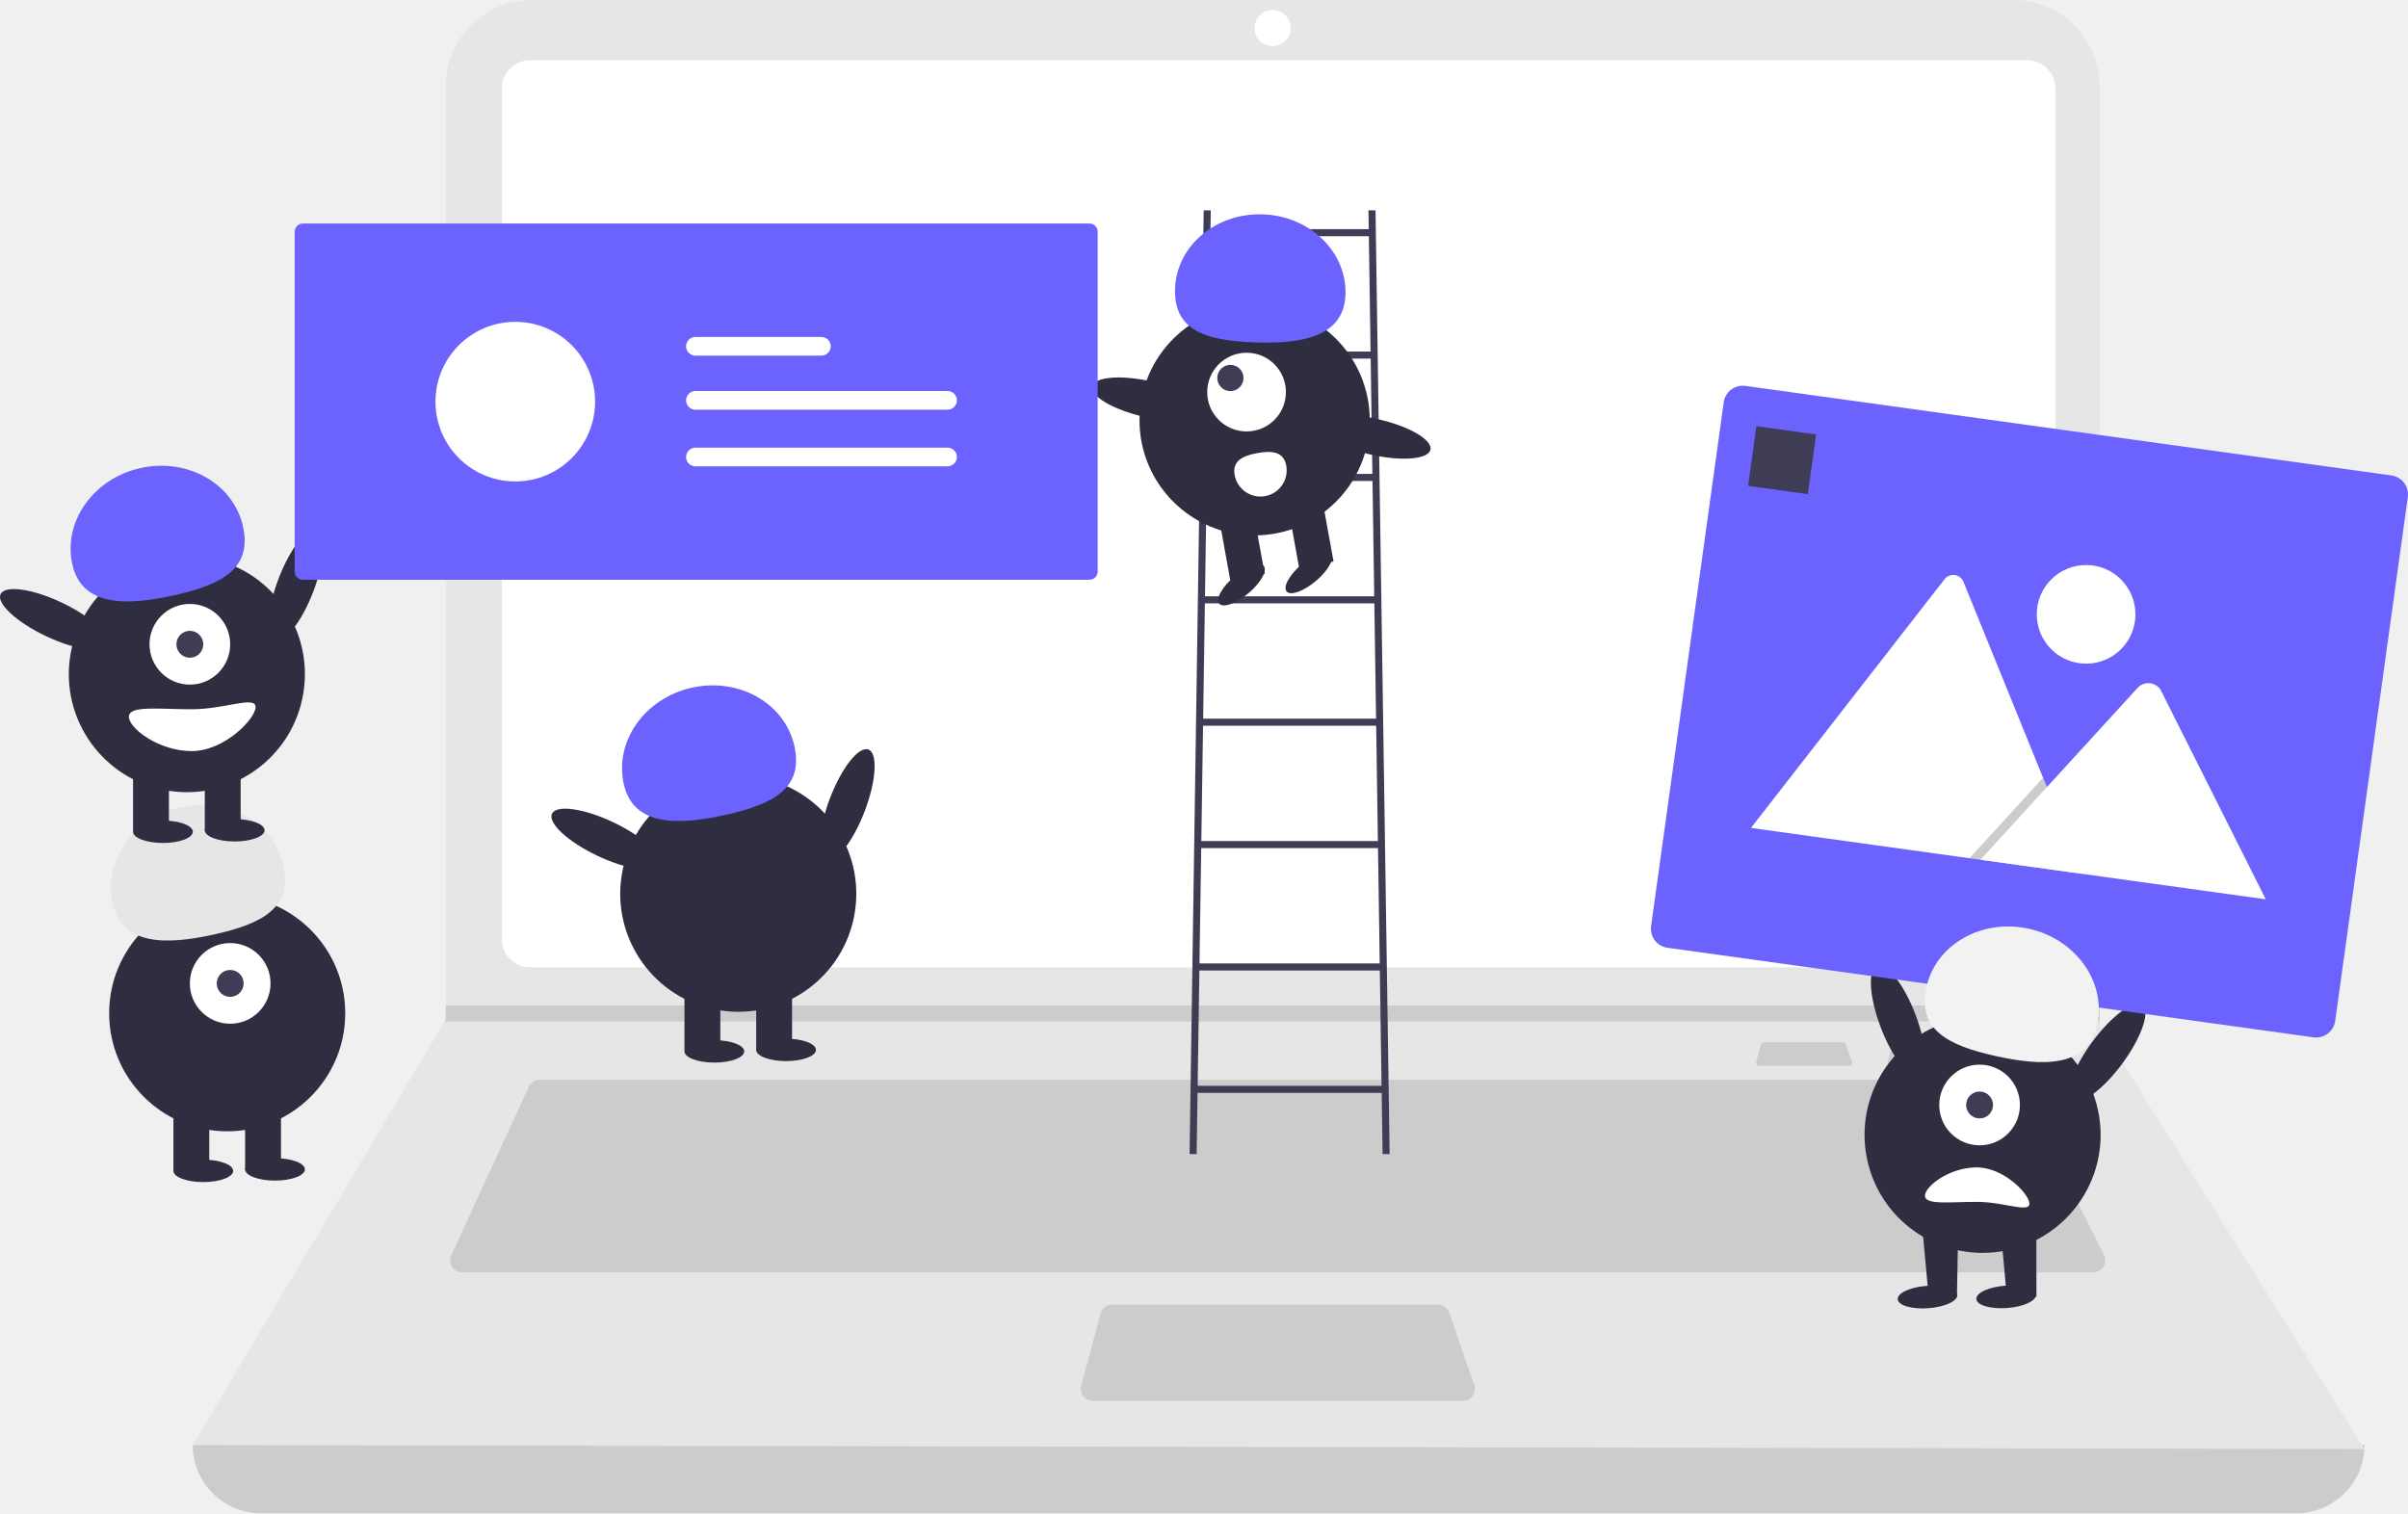
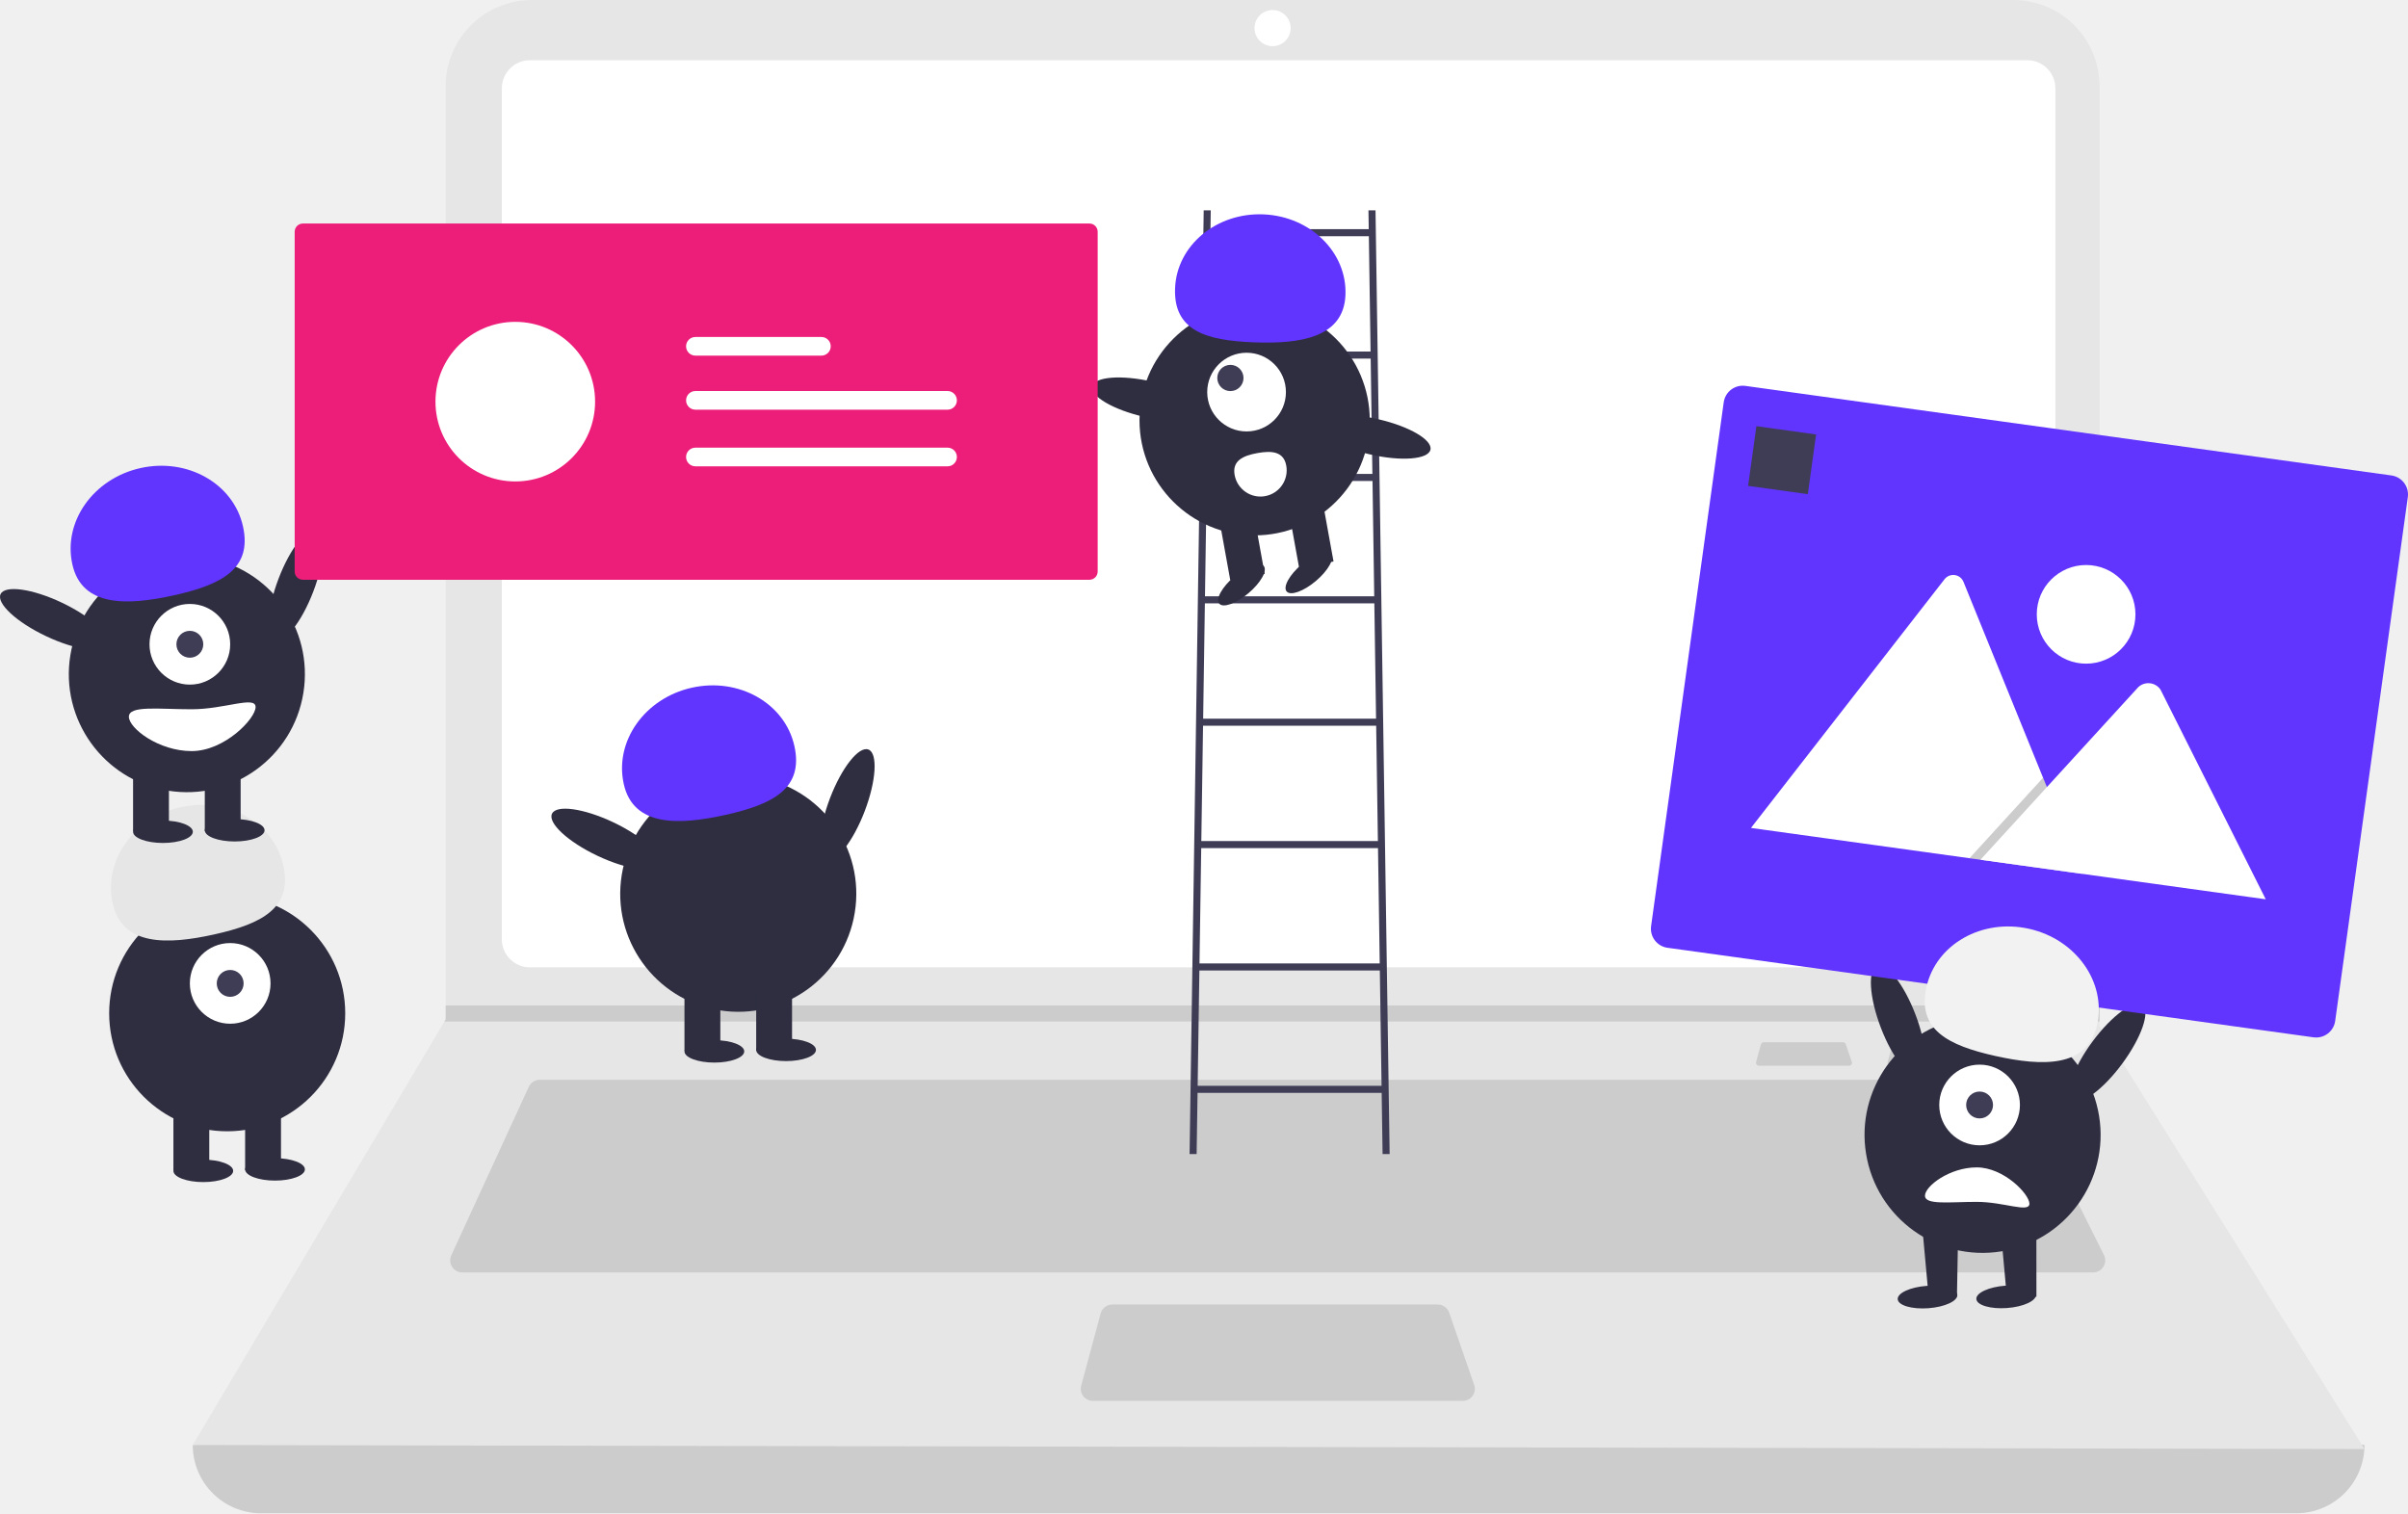
<svg xmlns="http://www.w3.org/2000/svg" id="f241e7b9-92bc-4a39-8e1f-dd6f59c49ece" data-name="Layer 1" width="878.64" height="552.215" viewBox="0 0 878.64 552.215">
  <path d="M998.543,726.107H255.909a24.901,24.901,0,0,1-24.901-24.901v0q403.807-46.93,792.435,0v0A24.901,24.901,0,0,1,998.543,726.107Z" transform="translate(-160.6798 -173.8927)" fill="#ccc" />
  <path d="M1023.444,702.671,231.008,701.206l91.84-154.532.439-.732V205.37a31.475,31.475,0,0,1,31.478-31.478H895.292a31.475,31.475,0,0,1,31.478,31.478v342.915Z" transform="translate(-160.6798 -173.8927)" fill="#e6e6e6" />
  <path d="M354.048,195.864a10.265,10.265,0,0,0-10.253,10.253V516.647a10.265,10.265,0,0,0,10.253,10.253H900.404a10.266,10.266,0,0,0,10.253-10.253V206.117a10.265,10.265,0,0,0-10.253-10.253Z" transform="translate(-160.6798 -173.8927)" fill="#fff" />
  <path d="M357.639,567.913a4.406,4.406,0,0,0-3.992,2.558l-28.299,61.52a4.394,4.394,0,0,0,3.992,6.231H924.45a4.394,4.394,0,0,0,3.929-6.36l-30.76-61.52a4.372,4.372,0,0,0-3.929-2.429Z" transform="translate(-160.6798 -173.8927)" fill="#ccc" />
  <circle cx="464.349" cy="10.253" r="6.591" fill="#fff" />
  <path d="M566.534,649.94a4.401,4.401,0,0,0-4.243,3.251l-7.099,26.366a4.394,4.394,0,0,0,4.243,5.537H694.433a4.393,4.393,0,0,0,4.151-5.832l-9.126-26.366a4.397,4.397,0,0,0-4.153-2.957Z" transform="translate(-160.6798 -173.8927)" fill="#ccc" />
  <polygon points="766.09 366.922 766.09 372.782 162.169 372.782 162.623 372.049 162.623 366.922 766.09 366.922" fill="#ccc" />
  <path d="M852.227,554.237a1.072,1.072,0,0,0-1.033.792l-1.729,6.42a1.07,1.07,0,0,0,1.033,1.348H883.372a1.07,1.07,0,0,0,1.011-1.42l-2.222-6.42a1.071,1.071,0,0,0-1.011-.72Z" transform="translate(-160.6798 -173.8927)" fill="#ccc" />
  <path d="M804.227,554.237a1.072,1.072,0,0,0-1.033.792l-1.729,6.42a1.07,1.07,0,0,0,1.033,1.348H835.372a1.07,1.07,0,0,0,1.011-1.42l-2.222-6.42a1.071,1.071,0,0,0-1.011-.72Z" transform="translate(-160.6798 -173.8927)" fill="#ccc" />
  <path d="M665.161,595.032h2.576l-5.153-344.388h-2.576l.103,6.871H602.364l.103-6.871h-2.576l-5.153,344.388h2.576l.334-22.329h67.179Zm-3.714-248.2H601.028l.63-42.082h59.16Zm.039,2.576.63,42.082h-61.756l.63-42.082Zm.668,44.659.63,42.082H599.691l.63-42.082Zm.668,44.659.63,42.082H599.023l.63-42.082Zm.668,44.659.63,42.082H598.355l.63-42.082ZM660.15,260.091l.63,42.082H601.696l.63-42.082ZM597.687,570.126l.63-42.082h65.842l.63,42.082Z" transform="translate(-160.6798 -173.8927)" fill="#3f3d56" />
  <circle cx="457.794" cy="153.358" r="42.012" fill="#2f2e41" />
  <rect x="632.562" y="357.238" width="12.763" height="22.867" transform="translate(-216.1336 -54.17899) rotate(-10.26106)" fill="#2f2e41" />
  <rect x="607.444" y="361.785" width="12.763" height="22.867" transform="translate(-217.3453 -58.58065) rotate(-10.26106)" fill="#2f2e41" />
  <ellipse cx="613.672" cy="387.298" rx="10.636" ry="3.989" transform="translate(-265.6056 314.4538) rotate(-40.26106)" fill="#2f2e41" />
  <ellipse cx="638.267" cy="382.846" rx="10.636" ry="3.989" transform="translate(-256.9018 329.2941) rotate(-40.26106)" fill="#2f2e41" />
  <circle cx="454.853" cy="143.081" r="14.359" fill="#fff" />
  <circle cx="448.952" cy="137.934" r="4.786" fill="#3f3d56" />
-   <path d="M651.616,281.545c.632-15.554-12.773-28.728-29.941-29.425s-31.597,11.346-32.229,26.9,11.302,19.087,28.47,19.785S650.984,297.099,651.616,281.545Z" transform="translate(-160.6798 -173.8927)" fill="#6c63ff" />
+   <path d="M651.616,281.545c.632-15.554-12.773-28.728-29.941-29.425s-31.597,11.346-32.229,26.9,11.302,19.087,28.47,19.785S650.984,297.099,651.616,281.545Z" transform="translate(-160.6798 -173.8927)" fill="#6235ff" />
  <ellipse cx="579.682" cy="319.596" rx="6.594" ry="21.006" transform="translate(-22.02934 639.3272) rotate(-77.0899)" fill="#2f2e41" />
  <ellipse cx="662.15" cy="333.311" rx="6.594" ry="21.006" transform="translate(28.6462 730.3615) rotate(-77.0899)" fill="#2f2e41" />
  <path d="M630.013,343.807a9.572,9.572,0,1,1-18.835,3.429l-.003-.018c-.942-5.202,3.08-7.043,8.283-7.985S629.071,338.605,630.013,343.807Z" transform="translate(-160.6798 -173.8927)" fill="#fff" />
  <ellipse cx="469.866" cy="467.526" rx="21.534" ry="6.76" transform="translate(-295.2829 565.6119) rotate(-69.08217)" fill="#2f2e41" />
  <circle cx="430.059" cy="500.048" r="43.067" transform="translate(-293.1005 670.5622) rotate(-80.78252)" fill="#2f2e41" />
  <rect x="249.753" y="359.955" width="13.084" height="23.442" fill="#2f2e41" />
  <rect x="275.921" y="359.955" width="13.084" height="23.442" fill="#2f2e41" />
  <ellipse cx="260.656" cy="383.67" rx="10.903" ry="4.089" fill="#2f2e41" />
  <ellipse cx="286.824" cy="383.125" rx="10.903" ry="4.089" fill="#2f2e41" />
-   <path d="M388.282,459.997c-3.477-15.574,7.639-31.31,24.829-35.149s33.944,5.675,37.422,21.249-7.915,21.318-25.105,25.156S391.759,475.571,388.282,459.997Z" transform="translate(-160.6798 -173.8927)" fill="#6c63ff" />
+   <path d="M388.282,459.997c-3.477-15.574,7.639-31.31,24.829-35.149s33.944,5.675,37.422,21.249-7.915,21.318-25.105,25.156S391.759,475.571,388.282,459.997Z" transform="translate(-160.6798 -173.8927)" fill="#6235ff" />
  <ellipse cx="381.55" cy="480.065" rx="6.76" ry="21.534" transform="translate(-376.387 445.1919) rotate(-64.62574)" fill="#2f2e41" />
  <circle cx="82.901" cy="369.763" r="43.067" fill="#2f2e41" />
  <rect x="63.275" y="403.563" width="13.084" height="23.442" fill="#2f2e41" />
  <rect x="89.443" y="403.563" width="13.084" height="23.442" fill="#2f2e41" />
  <ellipse cx="74.178" cy="427.277" rx="10.903" ry="4.089" fill="#2f2e41" />
  <ellipse cx="100.346" cy="426.732" rx="10.903" ry="4.089" fill="#2f2e41" />
  <circle cx="83.991" cy="358.86" r="14.719" fill="#fff" />
  <circle cx="83.991" cy="358.86" r="4.906" fill="#3f3d56" />
  <path d="M201.804,503.604c-3.477-15.574,7.639-31.31,24.829-35.149s33.944,5.675,37.422,21.249-7.915,21.318-25.105,25.156S205.281,519.178,201.804,503.604Z" transform="translate(-160.6798 -173.8927)" fill="#e6e6e6" />
  <ellipse cx="268.669" cy="387.383" rx="21.534" ry="6.76" transform="translate(-349.786 326.1453) rotate(-69.08217)" fill="#2f2e41" />
  <circle cx="228.861" cy="419.905" r="43.067" transform="translate(-382.9613 404.6576) rotate(-80.78252)" fill="#2f2e41" />
  <rect x="48.556" y="279.812" width="13.084" height="23.442" fill="#2f2e41" />
  <rect x="74.723" y="279.812" width="13.084" height="23.442" fill="#2f2e41" />
  <ellipse cx="59.459" cy="303.527" rx="10.903" ry="4.089" fill="#2f2e41" />
  <ellipse cx="85.627" cy="302.982" rx="10.903" ry="4.089" fill="#2f2e41" />
  <circle cx="69.272" cy="235.11" r="14.719" fill="#fff" />
  <circle cx="69.272" cy="235.11" r="4.906" fill="#3f3d56" />
-   <path d="M187.085,379.854c-3.477-15.574,7.639-31.31,24.829-35.149s33.944,5.675,37.422,21.249-7.915,21.318-25.105,25.156S190.562,395.428,187.085,379.854Z" transform="translate(-160.6798 -173.8927)" fill="#6c63ff" />
+   <path d="M187.085,379.854c-3.477-15.574,7.639-31.31,24.829-35.149s33.944,5.675,37.422,21.249-7.915,21.318-25.105,25.156S190.562,395.428,187.085,379.854Z" transform="translate(-160.6798 -173.8927)" fill="#6235ff" />
  <ellipse cx="180.353" cy="399.922" rx="6.76" ry="21.534" transform="translate(-418.9539 217.6053) rotate(-64.62574)" fill="#2f2e41" />
  <path d="M207.707,435.442c0,4.215,10.853,12.539,22.897,12.539s23.335-11.867,23.335-16.082-11.292.818-23.335.818S207.707,431.227,207.707,435.442Z" transform="translate(-160.6798 -173.8927)" fill="#fff" />
-   <path d="M271.204,255.461a3.003,3.003,0,0,0-3,3v124a3.003,3.003,0,0,0,3,3h287a3.003,3.003,0,0,0,3-3v-124a3.003,3.003,0,0,0-3-3Z" transform="translate(-160.6798 -173.8927)" fill="#6c63ff" />
+   <path d="M271.204,255.461a3.003,3.003,0,0,0-3,3v124a3.003,3.003,0,0,0,3,3h287a3.003,3.003,0,0,0,3-3v-124a3.003,3.003,0,0,0-3-3Z" transform="translate(-160.6798 -173.8927)" fill="#ed1e79" />
  <circle cx="188.018" cy="146.569" r="29.121" fill="#fff" />
  <path id="b71acdfd-6a55-428e-917a-53f192cb0203" data-name="Path 40" d="M414.423,316.587a3.405,3.405,0,0,0,0,6.81h91.946a3.405,3.405,0,1,0,.112-6.81q-.056-.001-.112,0Z" transform="translate(-160.6798 -173.8927)" fill="#fff" />
  <path id="ad4fbcfa-41b0-45f9-a593-23b6dc3fe165" data-name="Path 40" d="M414.423,296.86a3.405,3.405,0,0,0,0,6.81H460.339a3.405,3.405,0,1,0,.112-6.81q-.056-.001-.112,0Z" transform="translate(-160.6798 -173.8927)" fill="#fff" />
  <path id="bce2a7cd-a325-424d-9b3a-f63d1dad5aba" data-name="Path 40" d="M414.423,337.253a3.405,3.405,0,0,0,0,6.81h91.946a3.405,3.405,0,1,0,.112-6.81q-.056-.001-.112,0Z" transform="translate(-160.6798 -173.8927)" fill="#fff" />
  <ellipse cx="853.282" cy="546.503" rx="6.76" ry="21.534" transform="translate(-299.5601 166.7718) rotate(-20.91783)" fill="#2f2e41" />
  <circle cx="884.09" cy="588.025" r="43.067" transform="translate(-243.4551 -24.68433) rotate(-9.21747)" fill="#2f2e41" />
  <polygon points="743.035 447.932 729.952 447.932 732.512 476.005 743.058 473.14 743.035 447.932" fill="#2f2e41" />
  <polygon points="714.512 448.005 701.428 448.005 703.988 476.078 714.058 473.14 714.512 448.005" fill="#2f2e41" />
  <ellipse cx="863.998" cy="647.212" rx="10.903" ry="4.089" transform="translate(-205.5736 -109.1681) rotate(-4.18164)" fill="#2f2e41" />
  <circle cx="722.319" cy="403.229" r="14.719" fill="#fff" />
  <circle cx="722.319" cy="403.229" r="4.906" fill="#3f3d56" />
  <ellipse cx="929.598" cy="558.041" rx="21.534" ry="6.76" transform="translate(-232.2512 800.3487) rotate(-53.5499)" fill="#2f2e41" />
  <path d="M863.077,610.231c0-3.474,8.945-10.334,18.871-10.334s19.232,9.78,19.232,13.254-9.307-.674-19.232-.674S863.077,613.705,863.077,610.231Z" transform="translate(-160.6798 -173.8927)" fill="#fff" />
-   <path d="M1004.857,552.434,769.111,519.753a7.008,7.008,0,0,1-5.972-7.895l26.502-191.172a7.008,7.008,0,0,1,7.895-5.972l235.746,32.681a7.008,7.008,0,0,1,5.972,7.895L1012.751,546.462A7.008,7.008,0,0,1,1004.857,552.434Z" transform="translate(-160.6798 -173.8927)" fill="#6c63ff" />
+   <path d="M1004.857,552.434,769.111,519.753a7.008,7.008,0,0,1-5.972-7.895l26.502-191.172a7.008,7.008,0,0,1,7.895-5.972l235.746,32.681a7.008,7.008,0,0,1,5.972,7.895L1012.751,546.462A7.008,7.008,0,0,1,1004.857,552.434Z" transform="translate(-160.6798 -173.8927)" fill="#6235ff" />
  <path d="M920.402,492.772,800.048,476.088a2.477,2.477,0,0,1-.445-.098l70.591-90.706a4.024,4.024,0,0,1,6.938.962l29.029,71.462,1.391,3.42Z" transform="translate(-160.6798 -173.8927)" fill="#fff" />
  <polygon points="759.722 318.879 718.63 313.183 742.864 286.679 744.609 284.77 745.481 283.815 746.872 287.235 759.722 318.879" opacity="0.2" style="isolation:isolate" />
  <path d="M987.415,502.062,883.318,487.631l24.234-26.504,1.744-1.909,31.579-34.54a5.37,5.37,0,0,1,7.961.622,4.796,4.796,0,0,1,.313.524Z" transform="translate(-160.6798 -173.8927)" fill="#fff" />
  <circle cx="761.186" cy="224.184" r="18" fill="#fff" />
  <rect x="799.941" y="330.812" width="22" height="22" transform="matrix(0.99053, 0.13732, -0.13732, 0.99053, -106.062, -282.0096)" fill="#3f3d56" />
  <path d="M925.866,547.973c3.477-15.574-7.639-31.31-24.829-35.149s-33.944,5.675-37.422,21.249,7.915,21.318,25.105,25.156S922.389,563.547,925.866,547.973Z" transform="translate(-160.6798 -173.8927)" fill="#f2f2f2" />
  <ellipse cx="892.69" cy="647.142" rx="10.903" ry="4.089" transform="translate(-205.4922 -107.0761) rotate(-4.18164)" fill="#2f2e41" />
</svg>
